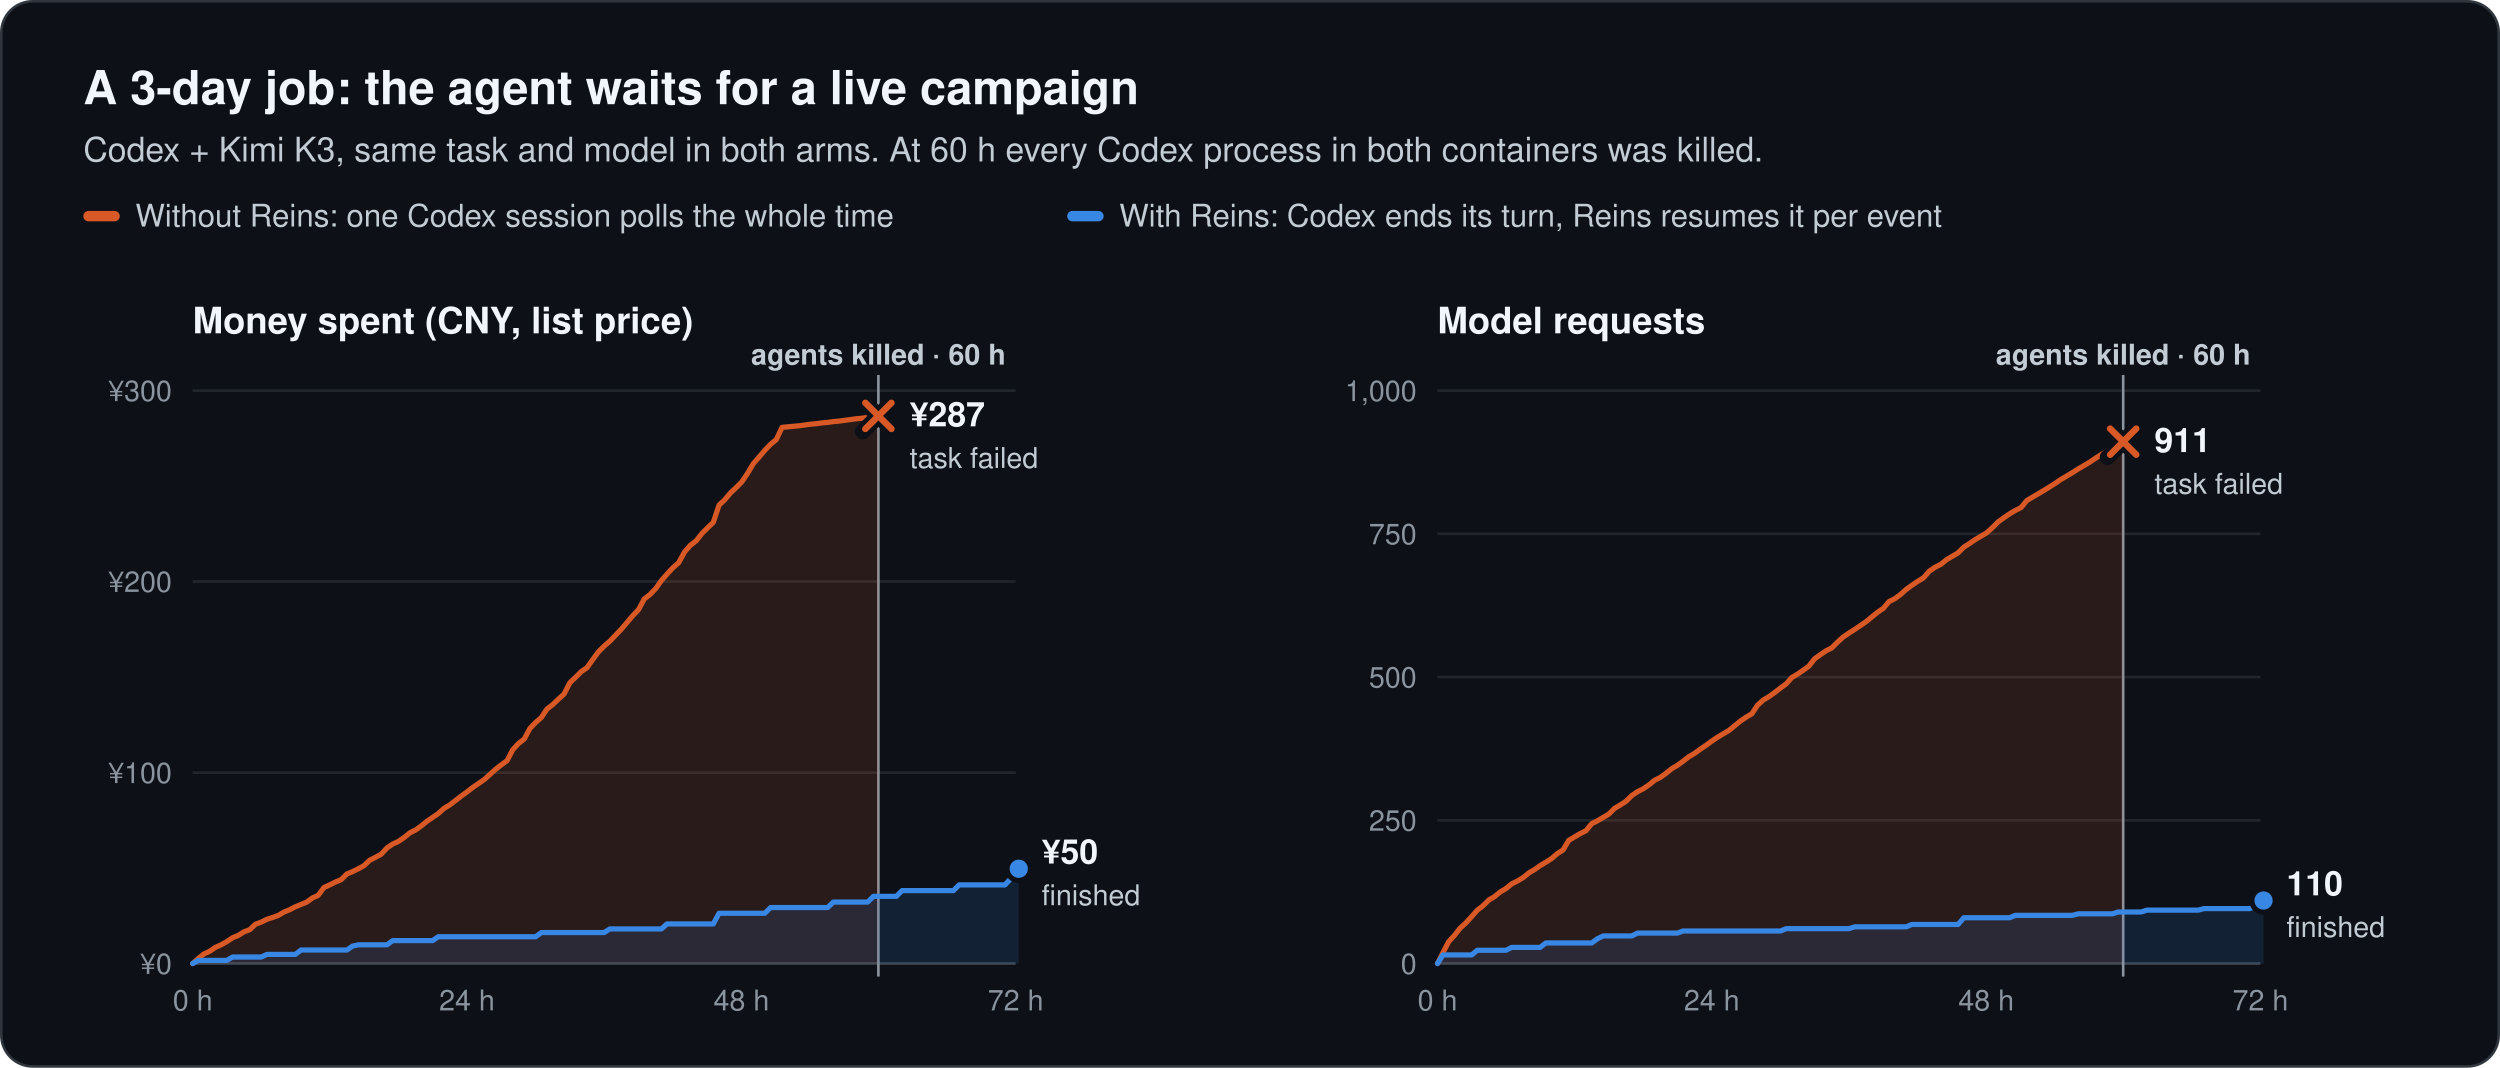
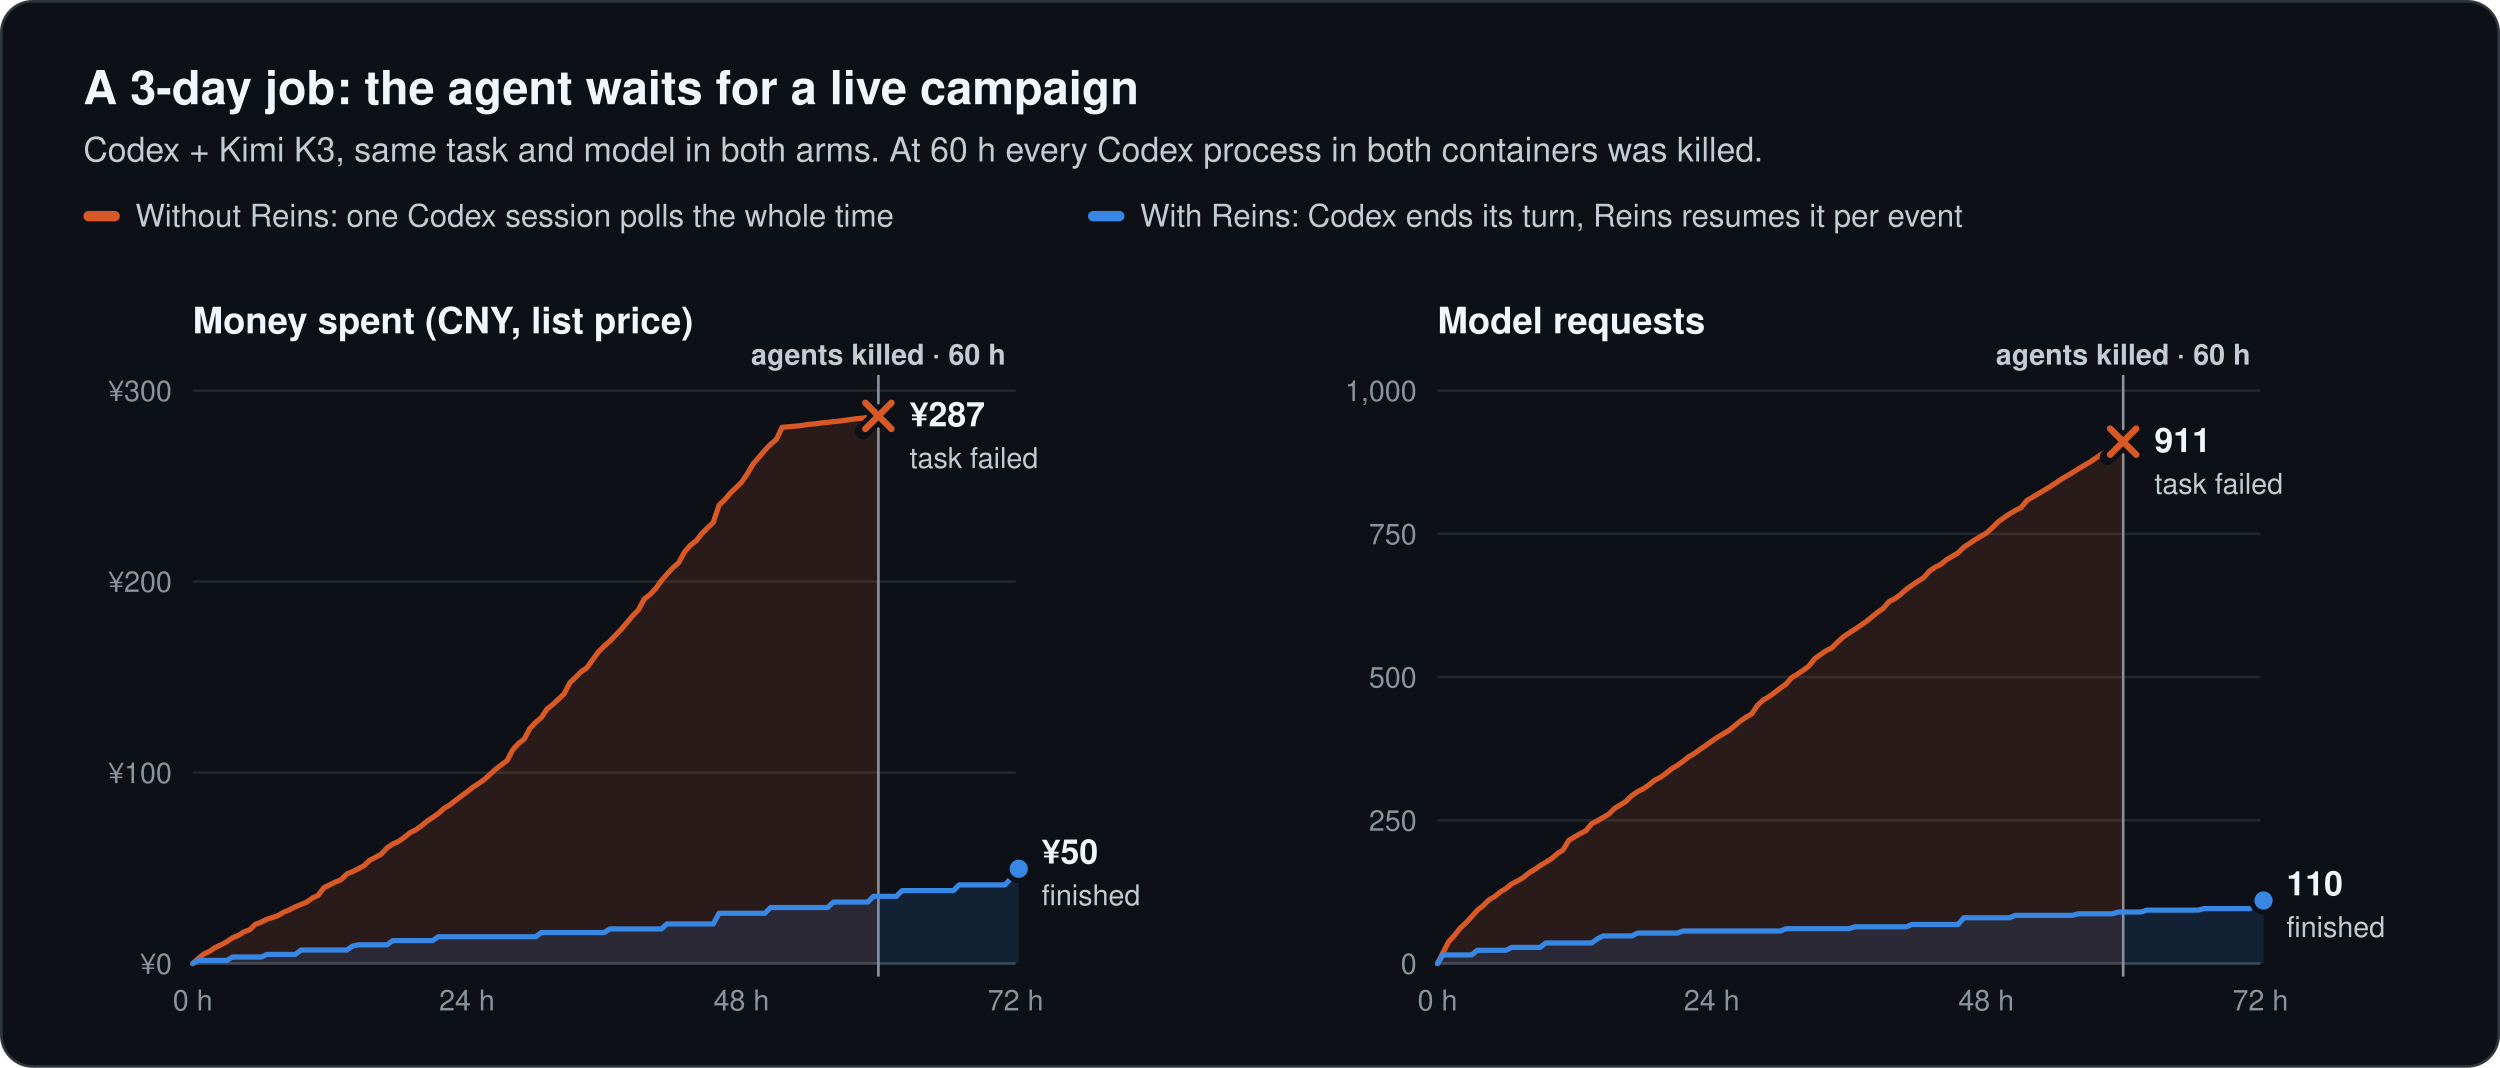
<svg xmlns="http://www.w3.org/2000/svg" width="960" height="410" viewBox="0 0 960 410" role="img" aria-labelledby="t d" font-family="system-ui, -apple-system, 'Segoe UI', Helvetica, Arial, sans-serif">
  <rect x="0.5" y="0.5" width="959" height="409" rx="12" fill="#0d1117" stroke="#30363d" />
  <text x="32" y="40" font-size="18" font-weight="650" fill="#f0f6fc">A 3-day job: the agent waits for a live campaign</text>
  <text x="32" y="62" font-size="13" fill="#c3cbd4">Codex + Kimi K3, same task and model in both arms. At 60 h every Codex process in both containers was killed.</text>
  <rect x="32" y="81" width="14" height="4" rx="2" fill="#d95926" />
  <text x="52" y="87" font-size="12" fill="#c3cbd4">Without Reins: one Codex session polls the whole time</text>
-   <rect x="409.8" y="81" width="14" height="4" rx="2" fill="#3987e5" />
-   <text x="429.8" y="87" font-size="12" fill="#c3cbd4">With Reins: Codex ends its turn, Reins resumes it per event</text>
+   <rect x="417.8" y="81" width="14" height="4" rx="2" fill="#3987e5" />
+   <text x="437.8" y="87" font-size="12" fill="#c3cbd4">With Reins: Codex ends its turn, Reins resumes it per event</text>
  <text x="74" y="128" font-size="14" font-weight="600" fill="#f0f6fc">Money spent (CNY, list price)</text>
  <line x1="74" x2="390" y1="370.0" y2="370.0" stroke="#3d444d" stroke-width="1" />
  <text x="66" y="374.0" font-size="11" fill="#8b949e" text-anchor="end" style="font-variant-numeric: tabular-nums">¥0</text>
  <line x1="74" x2="390" y1="296.7" y2="296.7" stroke="#21262d" stroke-width="1" />
  <text x="66" y="300.7" font-size="11" fill="#8b949e" text-anchor="end" style="font-variant-numeric: tabular-nums">¥100</text>
  <line x1="74" x2="390" y1="223.3" y2="223.3" stroke="#21262d" stroke-width="1" />
  <text x="66" y="227.3" font-size="11" fill="#8b949e" text-anchor="end" style="font-variant-numeric: tabular-nums">¥200</text>
  <line x1="74" x2="390" y1="150.0" y2="150.0" stroke="#21262d" stroke-width="1" />
  <text x="66" y="154.0" font-size="11" fill="#8b949e" text-anchor="end" style="font-variant-numeric: tabular-nums">¥300</text>
  <text x="74.0" y="388" font-size="11" fill="#8b949e" text-anchor="middle" style="font-variant-numeric: tabular-nums">0 h</text>
  <text x="179.3" y="388" font-size="11" fill="#8b949e" text-anchor="middle" style="font-variant-numeric: tabular-nums">24 h</text>
  <text x="284.7" y="388" font-size="11" fill="#8b949e" text-anchor="middle" style="font-variant-numeric: tabular-nums">48 h</text>
  <text x="390.0" y="388" font-size="11" fill="#8b949e" text-anchor="middle" style="font-variant-numeric: tabular-nums">72 h</text>
  <line x1="337.3" x2="337.3" y1="144" y2="375" stroke="#8b949e" stroke-width="1" />
  <text x="337.3" y="140" font-size="11" font-weight="600" fill="#c3cbd4" text-anchor="middle">agents killed · 60 h</text>
  <path d="M74.0,370.0 L76.1,368.1 L78.3,366.3 L80.5,365.3 L82.7,363.8 L84.9,362.8 L87.1,361.6 L89.3,360.1 L91.5,359.2 L93.7,357.8 L95.9,357.0 L98.1,354.9 L100.3,354.1 L102.5,353.0 L104.7,352.3 L106.9,351.5 L109.1,350.2 L111.3,349.3 L113.4,348.2 L115.6,347.3 L117.8,346.4 L120.0,344.8 L122.2,343.8 L124.4,340.8 L126.6,339.8 L128.8,338.7 L131.0,337.8 L133.2,335.6 L135.4,334.7 L137.6,333.6 L139.8,332.4 L142.0,330.3 L144.2,329.2 L146.4,328.0 L148.6,325.6 L150.8,324.1 L153.0,323.1 L155.2,321.6 L157.4,319.8 L159.6,318.7 L161.7,317.2 L163.9,315.4 L166.1,313.9 L168.3,312.4 L170.5,310.4 L172.7,309.1 L174.9,307.4 L177.1,305.7 L179.3,304.1 L181.5,302.4 L183.7,300.9 L185.9,299.4 L188.1,297.4 L190.3,295.4 L192.5,293.7 L194.7,292.1 L196.9,287.9 L199.1,285.5 L201.3,283.8 L203.5,279.7 L205.7,277.4 L207.9,275.5 L210.0,272.3 L212.2,270.6 L214.4,268.5 L216.6,266.5 L218.8,262.2 L221.0,260.1 L223.2,257.9 L225.4,256.4 L227.6,253.3 L229.8,250.3 L232.0,248.1 L234.2,246.2 L236.4,243.9 L238.6,241.6 L240.8,239.0 L243.0,236.4 L245.2,234.1 L247.4,230.0 L249.6,228.3 L251.8,226.0 L254.0,222.9 L256.1,220.5 L258.3,218.1 L260.6,216.1 L262.9,211.9 L265.1,209.4 L267.3,207.7 L269.5,204.9 L271.7,202.7 L273.9,200.6 L276.1,194.0 L278.3,191.9 L280.5,189.3 L282.7,187.2 L284.9,185.0 L287.1,181.7 L289.3,178.0 L291.5,175.5 L293.7,172.9 L295.9,170.6 L298.1,168.8 L300.3,164.1 L302.5,163.9 L304.7,163.7 L306.9,163.5 L309.0,163.2 L311.2,162.9 L313.4,162.7 L315.6,162.4 L317.8,162.2 L320.0,161.9 L322.2,161.7 L324.4,161.4 L326.6,161.1 L328.8,160.8 L331.0,160.6 L333.2,160.3 L335.4,160.0 L337.3,159.7 L337.3,370.0 L74.0,370.0 Z" fill="#d95926" fill-opacity="0.14" stroke="none" />
  <path d="M74.0,370.0 L76.1,368.1 L78.3,366.3 L80.5,365.3 L82.7,363.8 L84.9,362.8 L87.1,361.6 L89.3,360.1 L91.5,359.2 L93.7,357.8 L95.9,357.0 L98.1,354.9 L100.3,354.1 L102.5,353.0 L104.7,352.3 L106.9,351.5 L109.1,350.2 L111.3,349.3 L113.4,348.2 L115.6,347.3 L117.8,346.4 L120.0,344.8 L122.2,343.8 L124.4,340.8 L126.6,339.8 L128.8,338.7 L131.0,337.8 L133.2,335.6 L135.4,334.7 L137.6,333.6 L139.8,332.4 L142.0,330.3 L144.2,329.2 L146.4,328.0 L148.6,325.6 L150.8,324.1 L153.0,323.1 L155.2,321.6 L157.4,319.8 L159.6,318.7 L161.7,317.2 L163.9,315.4 L166.1,313.9 L168.3,312.4 L170.5,310.4 L172.7,309.1 L174.9,307.4 L177.1,305.7 L179.3,304.1 L181.5,302.4 L183.7,300.9 L185.9,299.4 L188.1,297.4 L190.3,295.4 L192.5,293.7 L194.7,292.1 L196.9,287.9 L199.1,285.5 L201.3,283.8 L203.5,279.7 L205.7,277.4 L207.9,275.5 L210.0,272.3 L212.2,270.6 L214.4,268.5 L216.6,266.5 L218.8,262.2 L221.0,260.1 L223.2,257.9 L225.4,256.4 L227.6,253.3 L229.8,250.3 L232.0,248.1 L234.2,246.2 L236.4,243.9 L238.6,241.6 L240.8,239.0 L243.0,236.4 L245.2,234.1 L247.4,230.0 L249.6,228.3 L251.8,226.0 L254.0,222.9 L256.1,220.5 L258.3,218.1 L260.6,216.1 L262.9,211.9 L265.1,209.4 L267.3,207.7 L269.5,204.9 L271.7,202.7 L273.9,200.6 L276.1,194.0 L278.3,191.9 L280.5,189.3 L282.7,187.2 L284.9,185.0 L287.1,181.7 L289.3,178.0 L291.5,175.5 L293.7,172.9 L295.9,170.6 L298.1,168.8 L300.3,164.1 L302.5,163.9 L304.7,163.7 L306.9,163.5 L309.0,163.2 L311.2,162.9 L313.4,162.7 L315.6,162.4 L317.8,162.2 L320.0,161.9 L322.2,161.7 L324.4,161.4 L326.6,161.1 L328.8,160.8 L331.0,160.6 L333.2,160.3 L335.4,160.0 L337.3,159.7" fill="none" stroke="#d95926" stroke-width="2" stroke-linejoin="round" stroke-linecap="round" />
  <g stroke-linecap="round">
    <path d="M331.3,153.7 L343.3,165.7 M331.3,165.7 L343.3,153.7" stroke="#0d1117" stroke-width="6" />
    <path d="M332.3,154.7 L342.3,164.7 M332.3,164.7 L342.3,154.7" stroke="#d95926" stroke-width="2.5" />
  </g>
  <text x="349.3" y="163.7" font-size="13" font-weight="600" fill="#f0f6fc" text-anchor="start">¥287</text>
  <text x="349.3" y="179.7" font-size="11" fill="#c3cbd4" text-anchor="start">task failed</text>
  <path d="M74.0,370.0 L76.1,368.8 L78.3,368.8 L80.5,368.8 L82.7,368.8 L84.9,368.8 L87.1,368.8 L89.3,367.5 L91.5,367.5 L93.7,367.5 L95.9,367.5 L98.1,367.5 L100.3,367.5 L102.5,366.5 L104.7,366.5 L106.9,366.5 L109.1,366.5 L111.3,366.5 L113.4,366.5 L115.6,364.8 L117.8,364.8 L120.0,364.8 L122.2,364.8 L124.4,364.8 L126.6,364.8 L128.8,364.8 L131.0,364.8 L133.2,364.8 L135.4,363.3 L137.6,362.8 L139.8,362.8 L142.0,362.8 L144.2,362.8 L146.4,362.8 L148.6,362.8 L150.8,361.2 L153.0,361.2 L155.2,361.2 L157.4,361.2 L159.6,361.2 L161.7,361.2 L163.9,361.2 L166.1,361.2 L168.3,359.7 L170.5,359.7 L172.7,359.7 L174.9,359.7 L177.1,359.7 L179.3,359.7 L181.5,359.7 L183.7,359.7 L185.9,359.7 L188.1,359.7 L190.3,359.7 L192.5,359.7 L194.7,359.7 L196.9,359.7 L199.1,359.7 L201.3,359.7 L203.5,359.7 L205.7,359.7 L207.9,358.1 L210.0,358.1 L212.2,358.1 L214.4,358.1 L216.6,358.1 L218.8,358.1 L221.0,358.1 L223.2,358.1 L225.4,358.1 L227.6,358.1 L229.8,358.1 L232.0,358.1 L234.2,356.7 L236.4,356.7 L238.6,356.7 L240.8,356.7 L243.0,356.7 L245.2,356.7 L247.4,356.7 L249.6,356.7 L251.8,356.7 L254.0,356.7 L256.1,354.8 L258.3,354.8 L260.7,354.8 L262.9,354.8 L265.1,354.8 L267.3,354.8 L269.5,354.8 L271.7,354.8 L273.9,354.8 L276.1,350.7 L278.3,350.7 L280.5,350.7 L282.7,350.7 L284.9,350.7 L287.1,350.7 L289.3,350.7 L291.5,350.7 L293.7,350.7 L295.9,348.5 L298.1,348.5 L300.3,348.5 L302.5,348.5 L304.7,348.5 L306.9,348.5 L309.0,348.5 L311.2,348.5 L313.4,348.5 L315.6,348.5 L317.8,348.5 L320.0,346.4 L322.2,346.4 L324.4,346.4 L326.6,346.4 L328.8,346.4 L331.0,346.4 L333.2,346.4 L335.4,344.2 L337.6,344.2 L339.8,344.2 L342.0,344.2 L344.2,344.2 L346.4,342.0 L348.6,342.0 L350.8,342.0 L353.0,342.0 L355.1,342.0 L357.3,342.0 L359.5,342.0 L361.7,342.0 L363.9,342.0 L366.1,342.0 L368.3,339.8 L370.5,339.8 L372.7,339.8 L374.9,339.8 L377.1,339.8 L379.3,339.8 L381.5,339.8 L383.7,339.8 L385.9,339.8 L388.1,337.4 L390.0,333.6 L391.2,333.6 L391.2,370.0 L74.0,370.0 Z" fill="#3987e5" fill-opacity="0.14" stroke="none" />
  <path d="M74.0,370.0 L76.1,368.8 L78.3,368.8 L80.5,368.8 L82.7,368.8 L84.9,368.8 L87.1,368.8 L89.3,367.5 L91.5,367.5 L93.7,367.5 L95.9,367.5 L98.1,367.5 L100.3,367.5 L102.5,366.5 L104.7,366.5 L106.9,366.5 L109.1,366.5 L111.3,366.5 L113.4,366.5 L115.6,364.8 L117.8,364.8 L120.0,364.8 L122.2,364.8 L124.4,364.8 L126.6,364.8 L128.8,364.8 L131.0,364.8 L133.2,364.8 L135.4,363.3 L137.6,362.8 L139.8,362.8 L142.0,362.8 L144.2,362.8 L146.4,362.8 L148.6,362.8 L150.8,361.2 L153.0,361.2 L155.2,361.2 L157.4,361.2 L159.6,361.2 L161.7,361.2 L163.9,361.2 L166.1,361.2 L168.3,359.7 L170.5,359.7 L172.7,359.7 L174.9,359.7 L177.1,359.7 L179.3,359.7 L181.5,359.7 L183.7,359.7 L185.9,359.7 L188.1,359.7 L190.3,359.7 L192.5,359.7 L194.7,359.7 L196.9,359.7 L199.1,359.7 L201.3,359.7 L203.5,359.7 L205.7,359.7 L207.9,358.1 L210.0,358.1 L212.2,358.1 L214.4,358.1 L216.6,358.1 L218.8,358.1 L221.0,358.1 L223.2,358.1 L225.4,358.1 L227.6,358.1 L229.8,358.1 L232.0,358.1 L234.2,356.7 L236.4,356.7 L238.6,356.7 L240.8,356.7 L243.0,356.7 L245.2,356.7 L247.4,356.7 L249.6,356.7 L251.8,356.7 L254.0,356.7 L256.1,354.8 L258.3,354.8 L260.7,354.8 L262.9,354.8 L265.1,354.8 L267.3,354.8 L269.5,354.8 L271.7,354.8 L273.9,354.8 L276.1,350.7 L278.3,350.7 L280.5,350.7 L282.7,350.7 L284.9,350.7 L287.1,350.7 L289.3,350.7 L291.5,350.7 L293.7,350.7 L295.9,348.5 L298.1,348.5 L300.3,348.5 L302.5,348.5 L304.7,348.5 L306.9,348.5 L309.0,348.5 L311.2,348.5 L313.4,348.5 L315.6,348.5 L317.8,348.5 L320.0,346.4 L322.2,346.4 L324.4,346.4 L326.6,346.4 L328.8,346.4 L331.0,346.4 L333.2,346.4 L335.4,344.2 L337.6,344.2 L339.8,344.2 L342.0,344.2 L344.2,344.2 L346.4,342.0 L348.6,342.0 L350.8,342.0 L353.0,342.0 L355.1,342.0 L357.3,342.0 L359.5,342.0 L361.7,342.0 L363.9,342.0 L366.1,342.0 L368.3,339.8 L370.5,339.8 L372.7,339.8 L374.9,339.8 L377.1,339.8 L379.3,339.8 L381.5,339.8 L383.7,339.8 L385.9,339.8 L388.1,337.4 L390.0,333.6 L391.2,333.6" fill="none" stroke="#3987e5" stroke-width="2" stroke-linejoin="round" stroke-linecap="round" />
  <circle cx="391.2" cy="333.6" r="4.5" fill="#3987e5" stroke="#0d1117" stroke-width="2" />
  <text x="400.0" y="331.6" font-size="13" font-weight="600" fill="#f0f6fc" text-anchor="start">¥50</text>
  <text x="400.0" y="347.6" font-size="11" fill="#c3cbd4" text-anchor="start">finished</text>
  <text x="552" y="128" font-size="14" font-weight="600" fill="#f0f6fc">Model requests</text>
  <line x1="552" x2="868" y1="370.0" y2="370.0" stroke="#3d444d" stroke-width="1" />
  <text x="544" y="374.0" font-size="11" fill="#8b949e" text-anchor="end" style="font-variant-numeric: tabular-nums">0</text>
  <line x1="552" x2="868" y1="315.0" y2="315.0" stroke="#21262d" stroke-width="1" />
  <text x="544" y="319.0" font-size="11" fill="#8b949e" text-anchor="end" style="font-variant-numeric: tabular-nums">250</text>
  <line x1="552" x2="868" y1="260.0" y2="260.0" stroke="#21262d" stroke-width="1" />
  <text x="544" y="264.0" font-size="11" fill="#8b949e" text-anchor="end" style="font-variant-numeric: tabular-nums">500</text>
  <line x1="552" x2="868" y1="205.0" y2="205.0" stroke="#21262d" stroke-width="1" />
  <text x="544" y="209.0" font-size="11" fill="#8b949e" text-anchor="end" style="font-variant-numeric: tabular-nums">750</text>
  <line x1="552" x2="868" y1="150.0" y2="150.0" stroke="#21262d" stroke-width="1" />
  <text x="544" y="154.0" font-size="11" fill="#8b949e" text-anchor="end" style="font-variant-numeric: tabular-nums">1,000</text>
  <text x="552.0" y="388" font-size="11" fill="#8b949e" text-anchor="middle" style="font-variant-numeric: tabular-nums">0 h</text>
  <text x="657.3" y="388" font-size="11" fill="#8b949e" text-anchor="middle" style="font-variant-numeric: tabular-nums">24 h</text>
  <text x="762.7" y="388" font-size="11" fill="#8b949e" text-anchor="middle" style="font-variant-numeric: tabular-nums">48 h</text>
  <text x="868.0" y="388" font-size="11" fill="#8b949e" text-anchor="middle" style="font-variant-numeric: tabular-nums">72 h</text>
  <line x1="815.3" x2="815.3" y1="144" y2="375" stroke="#8b949e" stroke-width="1" />
  <text x="815.3" y="140" font-size="11" font-weight="600" fill="#c3cbd4" text-anchor="middle">agents killed · 60 h</text>
  <path d="M552.0,370.0 L554.1,365.8 L556.3,361.6 L558.5,359.2 L560.7,356.4 L562.9,354.4 L565.1,352.0 L567.3,349.5 L569.5,347.8 L571.7,345.6 L573.9,344.3 L576.1,342.5 L578.3,341.2 L580.5,339.4 L582.7,338.3 L584.9,337.0 L587.1,335.2 L589.3,333.9 L591.4,332.4 L593.6,331.1 L595.8,329.7 L598.0,327.8 L600.2,326.4 L602.4,322.7 L604.6,321.4 L606.8,320.1 L609.0,319.0 L611.2,316.3 L613.4,315.2 L615.6,313.9 L617.8,312.6 L620.0,310.4 L622.2,309.1 L624.4,307.7 L626.6,305.5 L628.8,304.0 L631.0,302.9 L633.2,301.4 L635.4,299.6 L637.6,298.5 L639.7,297.0 L641.9,295.2 L644.1,293.9 L646.3,292.3 L648.5,290.6 L650.7,289.3 L652.9,287.7 L655.1,286.2 L657.3,284.6 L659.5,283.1 L661.7,281.8 L663.9,280.5 L666.1,278.7 L668.3,276.9 L670.5,275.4 L672.7,274.1 L674.9,270.8 L677.1,268.8 L679.3,267.5 L681.5,265.9 L683.7,264.2 L685.9,262.6 L688.0,260.2 L690.2,258.9 L692.4,257.4 L694.6,255.8 L696.8,253.0 L699.0,251.4 L701.2,249.9 L703.4,248.8 L705.6,246.6 L707.8,244.6 L710.0,243.1 L712.2,241.7 L714.4,240.2 L716.6,238.7 L718.8,236.9 L721.0,235.1 L723.2,233.6 L725.4,231.0 L727.6,229.9 L729.8,228.3 L732.0,226.3 L734.1,224.8 L736.3,223.3 L738.6,221.9 L740.9,219.3 L743.1,217.8 L745.3,216.7 L747.5,214.9 L749.7,213.6 L751.9,212.3 L754.1,210.1 L756.3,208.7 L758.5,207.2 L760.7,205.9 L762.9,204.6 L765.1,202.6 L767.3,200.4 L769.5,198.8 L771.7,197.3 L773.9,196.0 L776.1,194.9 L778.3,192.2 L780.5,190.9 L782.7,189.6 L784.9,188.3 L787.0,187.0 L789.2,185.6 L791.4,184.1 L793.6,182.8 L795.8,181.5 L798.0,180.1 L800.2,178.8 L802.4,177.5 L804.6,176.0 L806.8,174.6 L809.0,173.3 L811.2,172.0 L813.4,170.7 L815.3,169.6 L815.3,370.0 L552.0,370.0 Z" fill="#d95926" fill-opacity="0.14" stroke="none" />
  <path d="M552.0,370.0 L554.1,365.8 L556.3,361.6 L558.5,359.2 L560.7,356.4 L562.9,354.4 L565.1,352.0 L567.3,349.5 L569.5,347.8 L571.7,345.6 L573.9,344.3 L576.1,342.5 L578.3,341.2 L580.5,339.4 L582.7,338.3 L584.9,337.0 L587.1,335.2 L589.3,333.9 L591.4,332.4 L593.6,331.1 L595.8,329.7 L598.0,327.8 L600.2,326.4 L602.4,322.7 L604.6,321.4 L606.8,320.1 L609.0,319.0 L611.2,316.3 L613.4,315.2 L615.6,313.9 L617.8,312.6 L620.0,310.4 L622.2,309.1 L624.4,307.7 L626.6,305.5 L628.8,304.0 L631.0,302.9 L633.2,301.4 L635.4,299.6 L637.6,298.5 L639.7,297.0 L641.9,295.2 L644.1,293.9 L646.3,292.3 L648.5,290.6 L650.7,289.3 L652.9,287.7 L655.1,286.2 L657.3,284.6 L659.5,283.1 L661.7,281.8 L663.9,280.5 L666.1,278.7 L668.3,276.9 L670.5,275.4 L672.7,274.1 L674.9,270.8 L677.1,268.8 L679.3,267.5 L681.5,265.9 L683.7,264.2 L685.9,262.6 L688.0,260.2 L690.2,258.9 L692.4,257.4 L694.6,255.8 L696.8,253.0 L699.0,251.4 L701.2,249.9 L703.4,248.8 L705.6,246.6 L707.8,244.6 L710.0,243.1 L712.2,241.7 L714.4,240.2 L716.6,238.7 L718.8,236.9 L721.0,235.1 L723.2,233.6 L725.4,231.0 L727.6,229.9 L729.8,228.3 L732.0,226.3 L734.1,224.8 L736.3,223.3 L738.6,221.9 L740.9,219.3 L743.1,217.8 L745.3,216.7 L747.5,214.9 L749.7,213.6 L751.9,212.3 L754.1,210.1 L756.3,208.7 L758.5,207.2 L760.7,205.9 L762.9,204.6 L765.1,202.6 L767.3,200.4 L769.5,198.8 L771.7,197.3 L773.9,196.0 L776.1,194.9 L778.3,192.2 L780.5,190.9 L782.7,189.6 L784.9,188.3 L787.0,187.0 L789.2,185.6 L791.4,184.1 L793.6,182.8 L795.8,181.5 L798.0,180.1 L800.2,178.8 L802.4,177.5 L804.6,176.0 L806.8,174.6 L809.0,173.3 L811.2,172.0 L813.4,170.7 L815.3,169.6" fill="none" stroke="#d95926" stroke-width="2" stroke-linejoin="round" stroke-linecap="round" />
  <g stroke-linecap="round">
    <path d="M809.3,163.6 L821.3,175.6 M809.3,175.6 L821.3,163.6" stroke="#0d1117" stroke-width="6" />
    <path d="M810.3,164.6 L820.3,174.6 M810.3,174.6 L820.3,164.6" stroke="#d95926" stroke-width="2.5" />
  </g>
  <text x="827.3" y="173.6" font-size="13" font-weight="600" fill="#f0f6fc" text-anchor="start">911</text>
  <text x="827.3" y="189.6" font-size="11" fill="#c3cbd4" text-anchor="start">task failed</text>
  <path d="M552.0,370.0 L554.1,366.7 L556.3,366.7 L558.5,366.7 L560.7,366.7 L562.9,366.7 L565.1,366.7 L567.3,364.9 L569.5,364.9 L571.7,364.9 L573.9,364.9 L576.1,364.9 L578.3,364.9 L580.5,363.8 L582.7,363.8 L584.9,363.8 L587.1,363.8 L589.3,363.8 L591.4,363.8 L593.6,362.1 L595.8,362.1 L598.0,362.1 L600.2,362.1 L602.4,362.1 L604.6,362.1 L606.8,362.1 L609.0,362.1 L611.2,362.1 L613.4,360.5 L615.6,359.4 L617.8,359.4 L620.0,359.4 L622.2,359.4 L624.4,359.4 L626.6,359.4 L628.8,358.3 L631.0,358.3 L633.2,358.3 L635.4,358.3 L637.6,358.3 L639.7,358.3 L641.9,358.3 L644.1,358.3 L646.3,357.5 L648.5,357.5 L650.7,357.5 L652.9,357.5 L655.1,357.5 L657.3,357.5 L659.5,357.5 L661.7,357.5 L663.9,357.5 L666.1,357.5 L668.3,357.5 L670.5,357.5 L672.7,357.5 L674.9,357.5 L677.1,357.5 L679.3,357.5 L681.5,357.5 L683.7,357.5 L685.9,356.6 L688.0,356.6 L690.2,356.6 L692.4,356.6 L694.6,356.6 L696.8,356.6 L699.0,356.6 L701.2,356.6 L703.4,356.6 L705.6,356.6 L707.8,356.6 L710.0,356.6 L712.2,355.9 L714.4,355.9 L716.6,355.9 L718.8,355.9 L721.0,355.9 L723.2,355.9 L725.4,355.9 L727.6,355.9 L729.8,355.9 L732.0,355.9 L734.1,355.0 L736.3,355.0 L738.7,355.0 L740.9,355.0 L743.1,355.0 L745.3,355.0 L747.5,355.0 L749.7,355.0 L751.9,355.0 L754.1,352.4 L756.3,352.4 L758.5,352.4 L760.7,352.4 L762.9,352.4 L765.1,352.4 L767.3,352.4 L769.5,352.4 L771.7,352.4 L773.9,351.5 L776.1,351.5 L778.3,351.5 L780.5,351.5 L782.7,351.5 L784.9,351.5 L787.0,351.5 L789.2,351.5 L791.4,351.5 L793.6,351.5 L795.8,351.5 L798.0,350.9 L800.2,350.9 L802.4,350.9 L804.6,350.9 L806.8,350.9 L809.0,350.9 L811.2,350.9 L813.4,350.2 L815.6,350.2 L817.8,350.2 L820.0,350.2 L822.2,350.2 L824.4,349.5 L826.6,349.5 L828.8,349.5 L831.0,349.5 L833.1,349.5 L835.3,349.5 L837.5,349.5 L839.7,349.5 L841.9,349.5 L844.1,349.5 L846.3,348.9 L848.5,348.9 L850.7,348.9 L852.9,348.9 L855.1,348.9 L857.3,348.9 L859.5,348.9 L861.7,348.9 L863.9,348.9 L866.1,348.0 L868.0,345.8 L869.2,345.8 L869.2,370.0 L552.0,370.0 Z" fill="#3987e5" fill-opacity="0.14" stroke="none" />
  <path d="M552.0,370.0 L554.1,366.7 L556.3,366.7 L558.5,366.7 L560.7,366.7 L562.9,366.7 L565.1,366.7 L567.3,364.9 L569.5,364.9 L571.7,364.9 L573.9,364.9 L576.1,364.9 L578.3,364.9 L580.5,363.8 L582.7,363.8 L584.9,363.8 L587.1,363.8 L589.3,363.8 L591.4,363.8 L593.6,362.1 L595.8,362.1 L598.0,362.1 L600.2,362.1 L602.4,362.1 L604.6,362.1 L606.8,362.1 L609.0,362.1 L611.2,362.1 L613.4,360.5 L615.6,359.4 L617.8,359.4 L620.0,359.4 L622.2,359.4 L624.4,359.4 L626.6,359.4 L628.8,358.3 L631.0,358.3 L633.2,358.3 L635.4,358.3 L637.6,358.3 L639.7,358.3 L641.9,358.3 L644.1,358.3 L646.3,357.5 L648.5,357.5 L650.7,357.5 L652.9,357.5 L655.1,357.5 L657.3,357.5 L659.5,357.5 L661.7,357.5 L663.9,357.5 L666.1,357.5 L668.3,357.5 L670.5,357.5 L672.7,357.5 L674.9,357.5 L677.1,357.5 L679.3,357.5 L681.5,357.5 L683.7,357.5 L685.9,356.6 L688.0,356.6 L690.2,356.6 L692.4,356.6 L694.6,356.6 L696.8,356.6 L699.0,356.6 L701.2,356.6 L703.4,356.6 L705.6,356.6 L707.8,356.6 L710.0,356.6 L712.2,355.9 L714.4,355.9 L716.6,355.9 L718.8,355.9 L721.0,355.9 L723.2,355.9 L725.4,355.9 L727.6,355.9 L729.8,355.9 L732.0,355.9 L734.1,355.0 L736.3,355.0 L738.7,355.0 L740.9,355.0 L743.1,355.0 L745.3,355.0 L747.5,355.0 L749.7,355.0 L751.9,355.0 L754.1,352.4 L756.3,352.4 L758.5,352.4 L760.7,352.4 L762.9,352.4 L765.1,352.4 L767.3,352.4 L769.5,352.4 L771.7,352.4 L773.9,351.5 L776.1,351.5 L778.3,351.5 L780.5,351.5 L782.7,351.5 L784.9,351.5 L787.0,351.5 L789.2,351.5 L791.4,351.5 L793.6,351.5 L795.8,351.5 L798.0,350.9 L800.2,350.9 L802.4,350.9 L804.6,350.9 L806.8,350.9 L809.0,350.9 L811.2,350.9 L813.4,350.2 L815.6,350.2 L817.8,350.2 L820.0,350.2 L822.2,350.2 L824.4,349.5 L826.6,349.5 L828.8,349.5 L831.0,349.5 L833.1,349.5 L835.3,349.5 L837.5,349.5 L839.7,349.5 L841.9,349.5 L844.1,349.5 L846.3,348.9 L848.5,348.9 L850.7,348.9 L852.9,348.9 L855.1,348.9 L857.3,348.9 L859.5,348.9 L861.7,348.9 L863.9,348.9 L866.1,348.0 L868.0,345.8 L869.2,345.8" fill="none" stroke="#3987e5" stroke-width="2" stroke-linejoin="round" stroke-linecap="round" />
  <circle cx="869.2" cy="345.8" r="4.5" fill="#3987e5" stroke="#0d1117" stroke-width="2" />
  <text x="878.0" y="343.8" font-size="13" font-weight="600" fill="#f0f6fc" text-anchor="start">110</text>
  <text x="878.0" y="359.8" font-size="11" fill="#c3cbd4" text-anchor="start">finished</text>
</svg>
